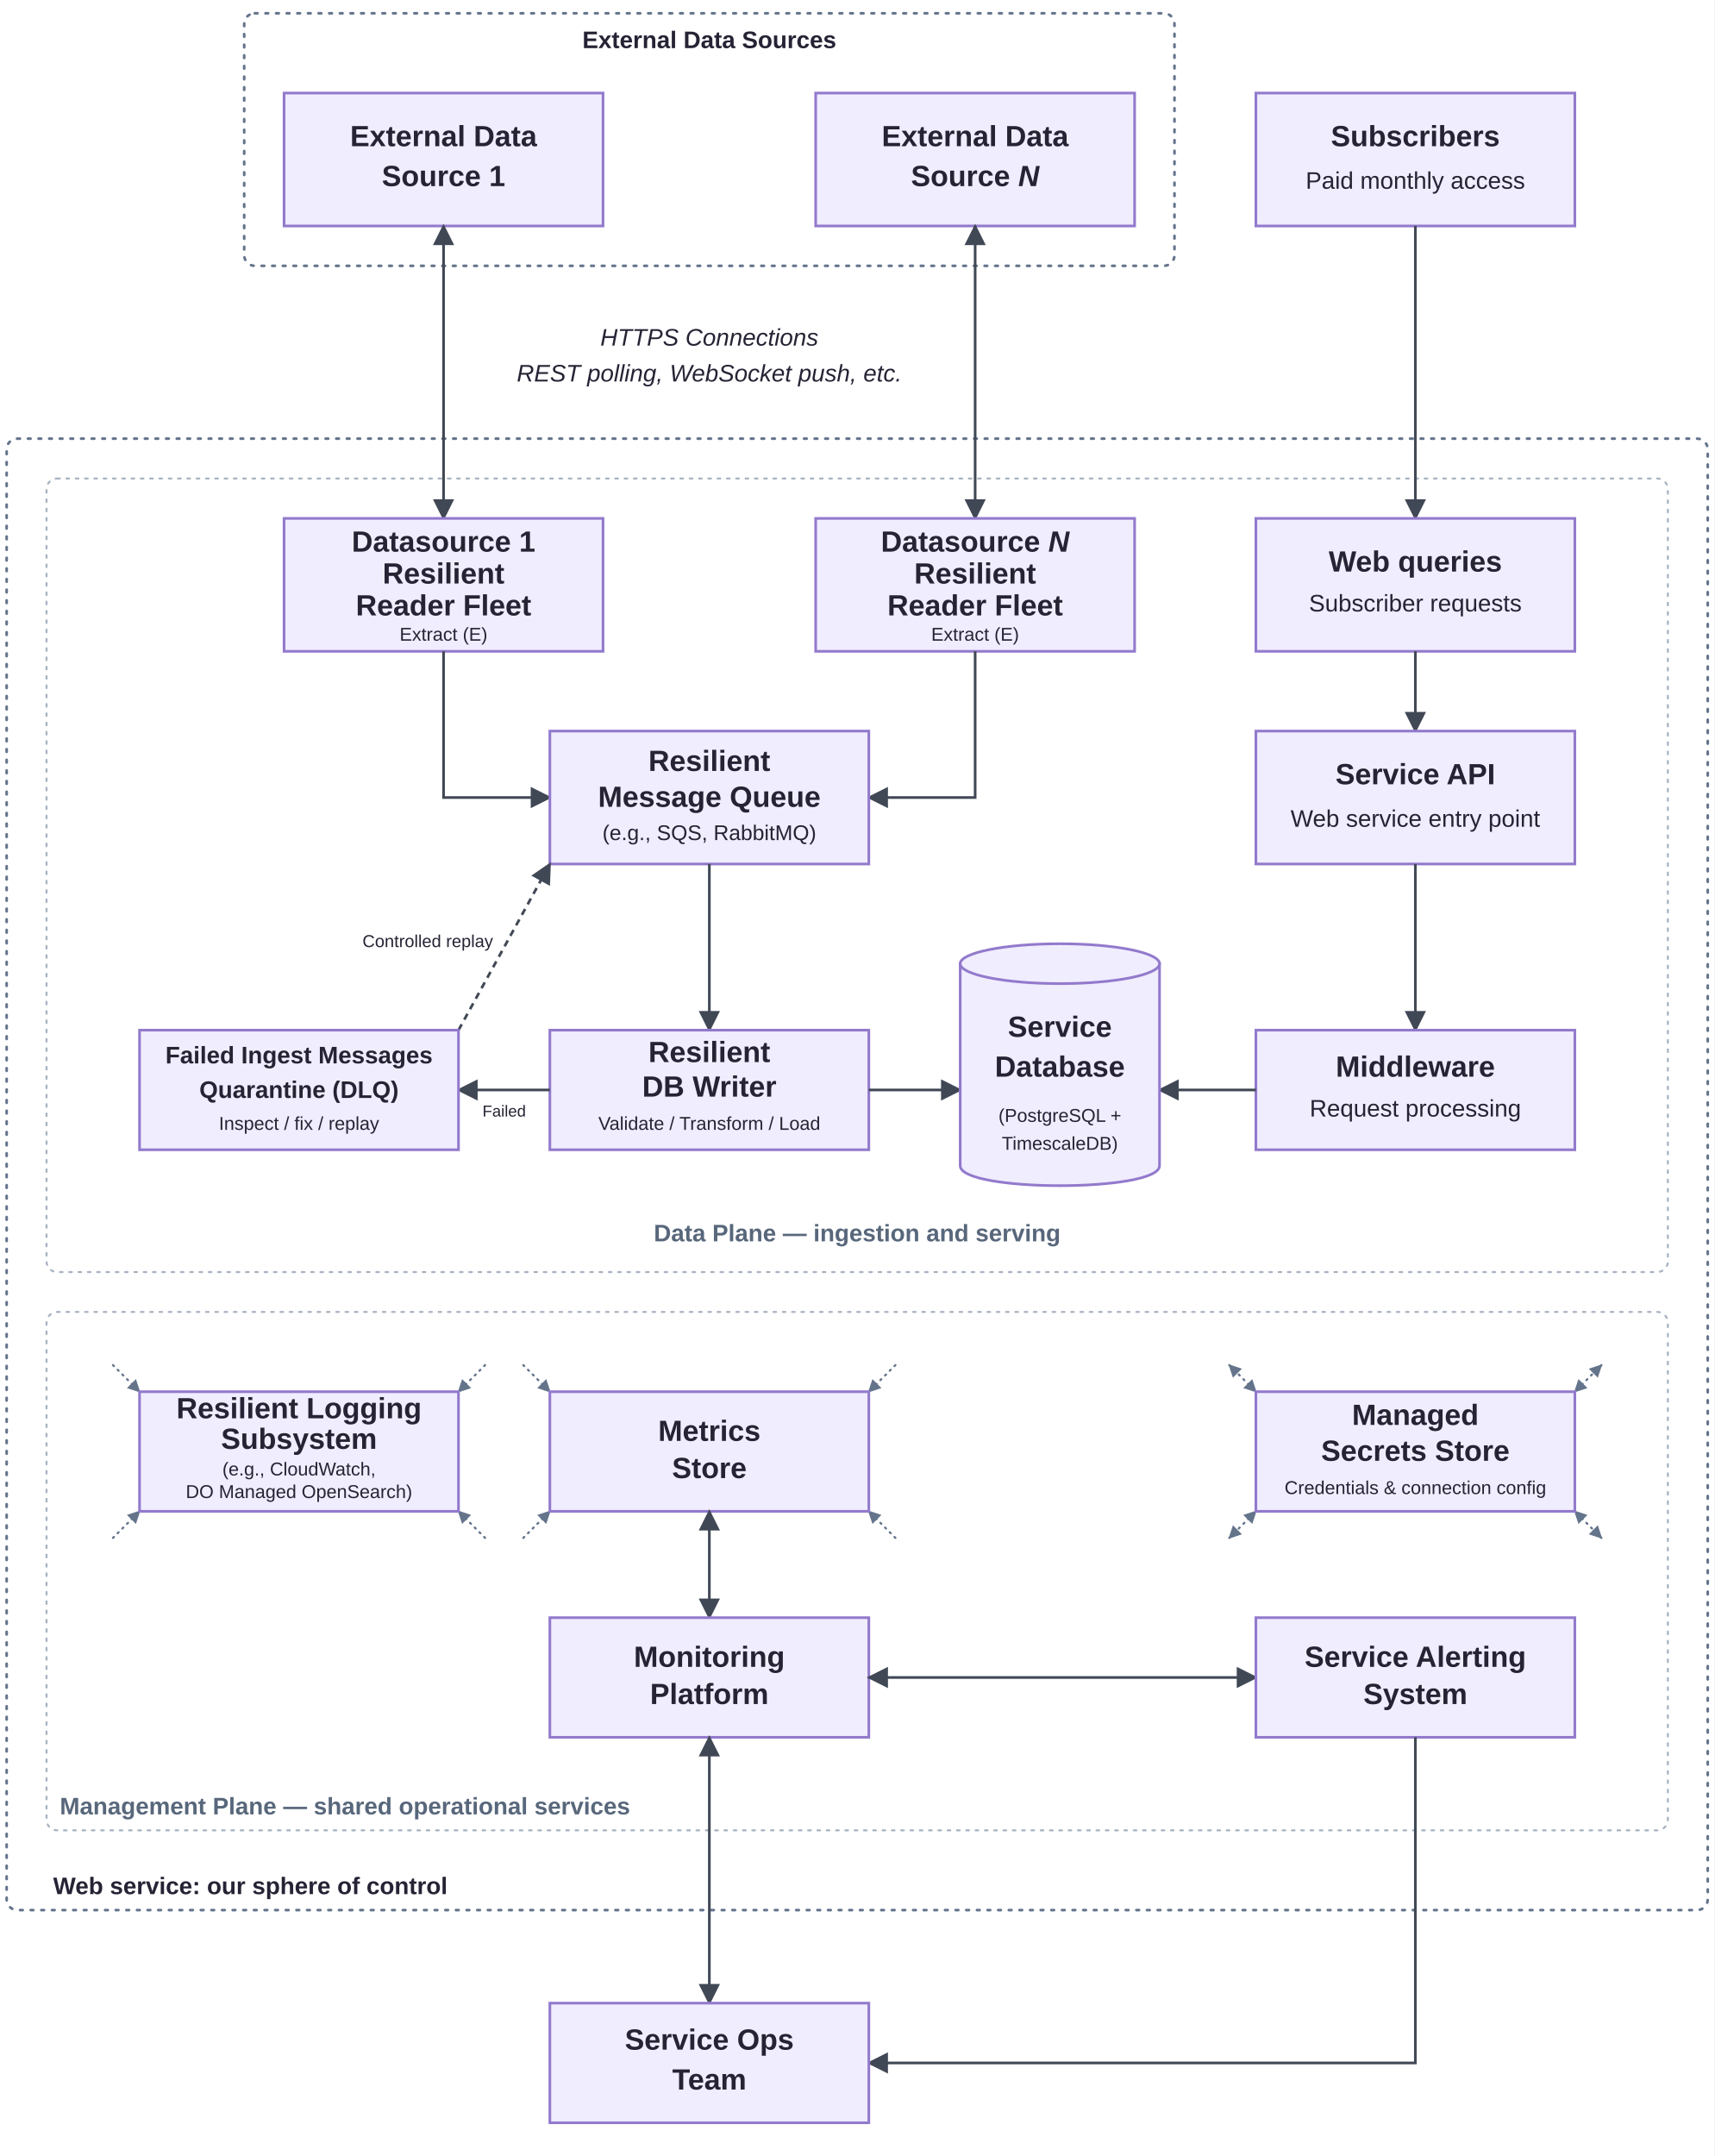
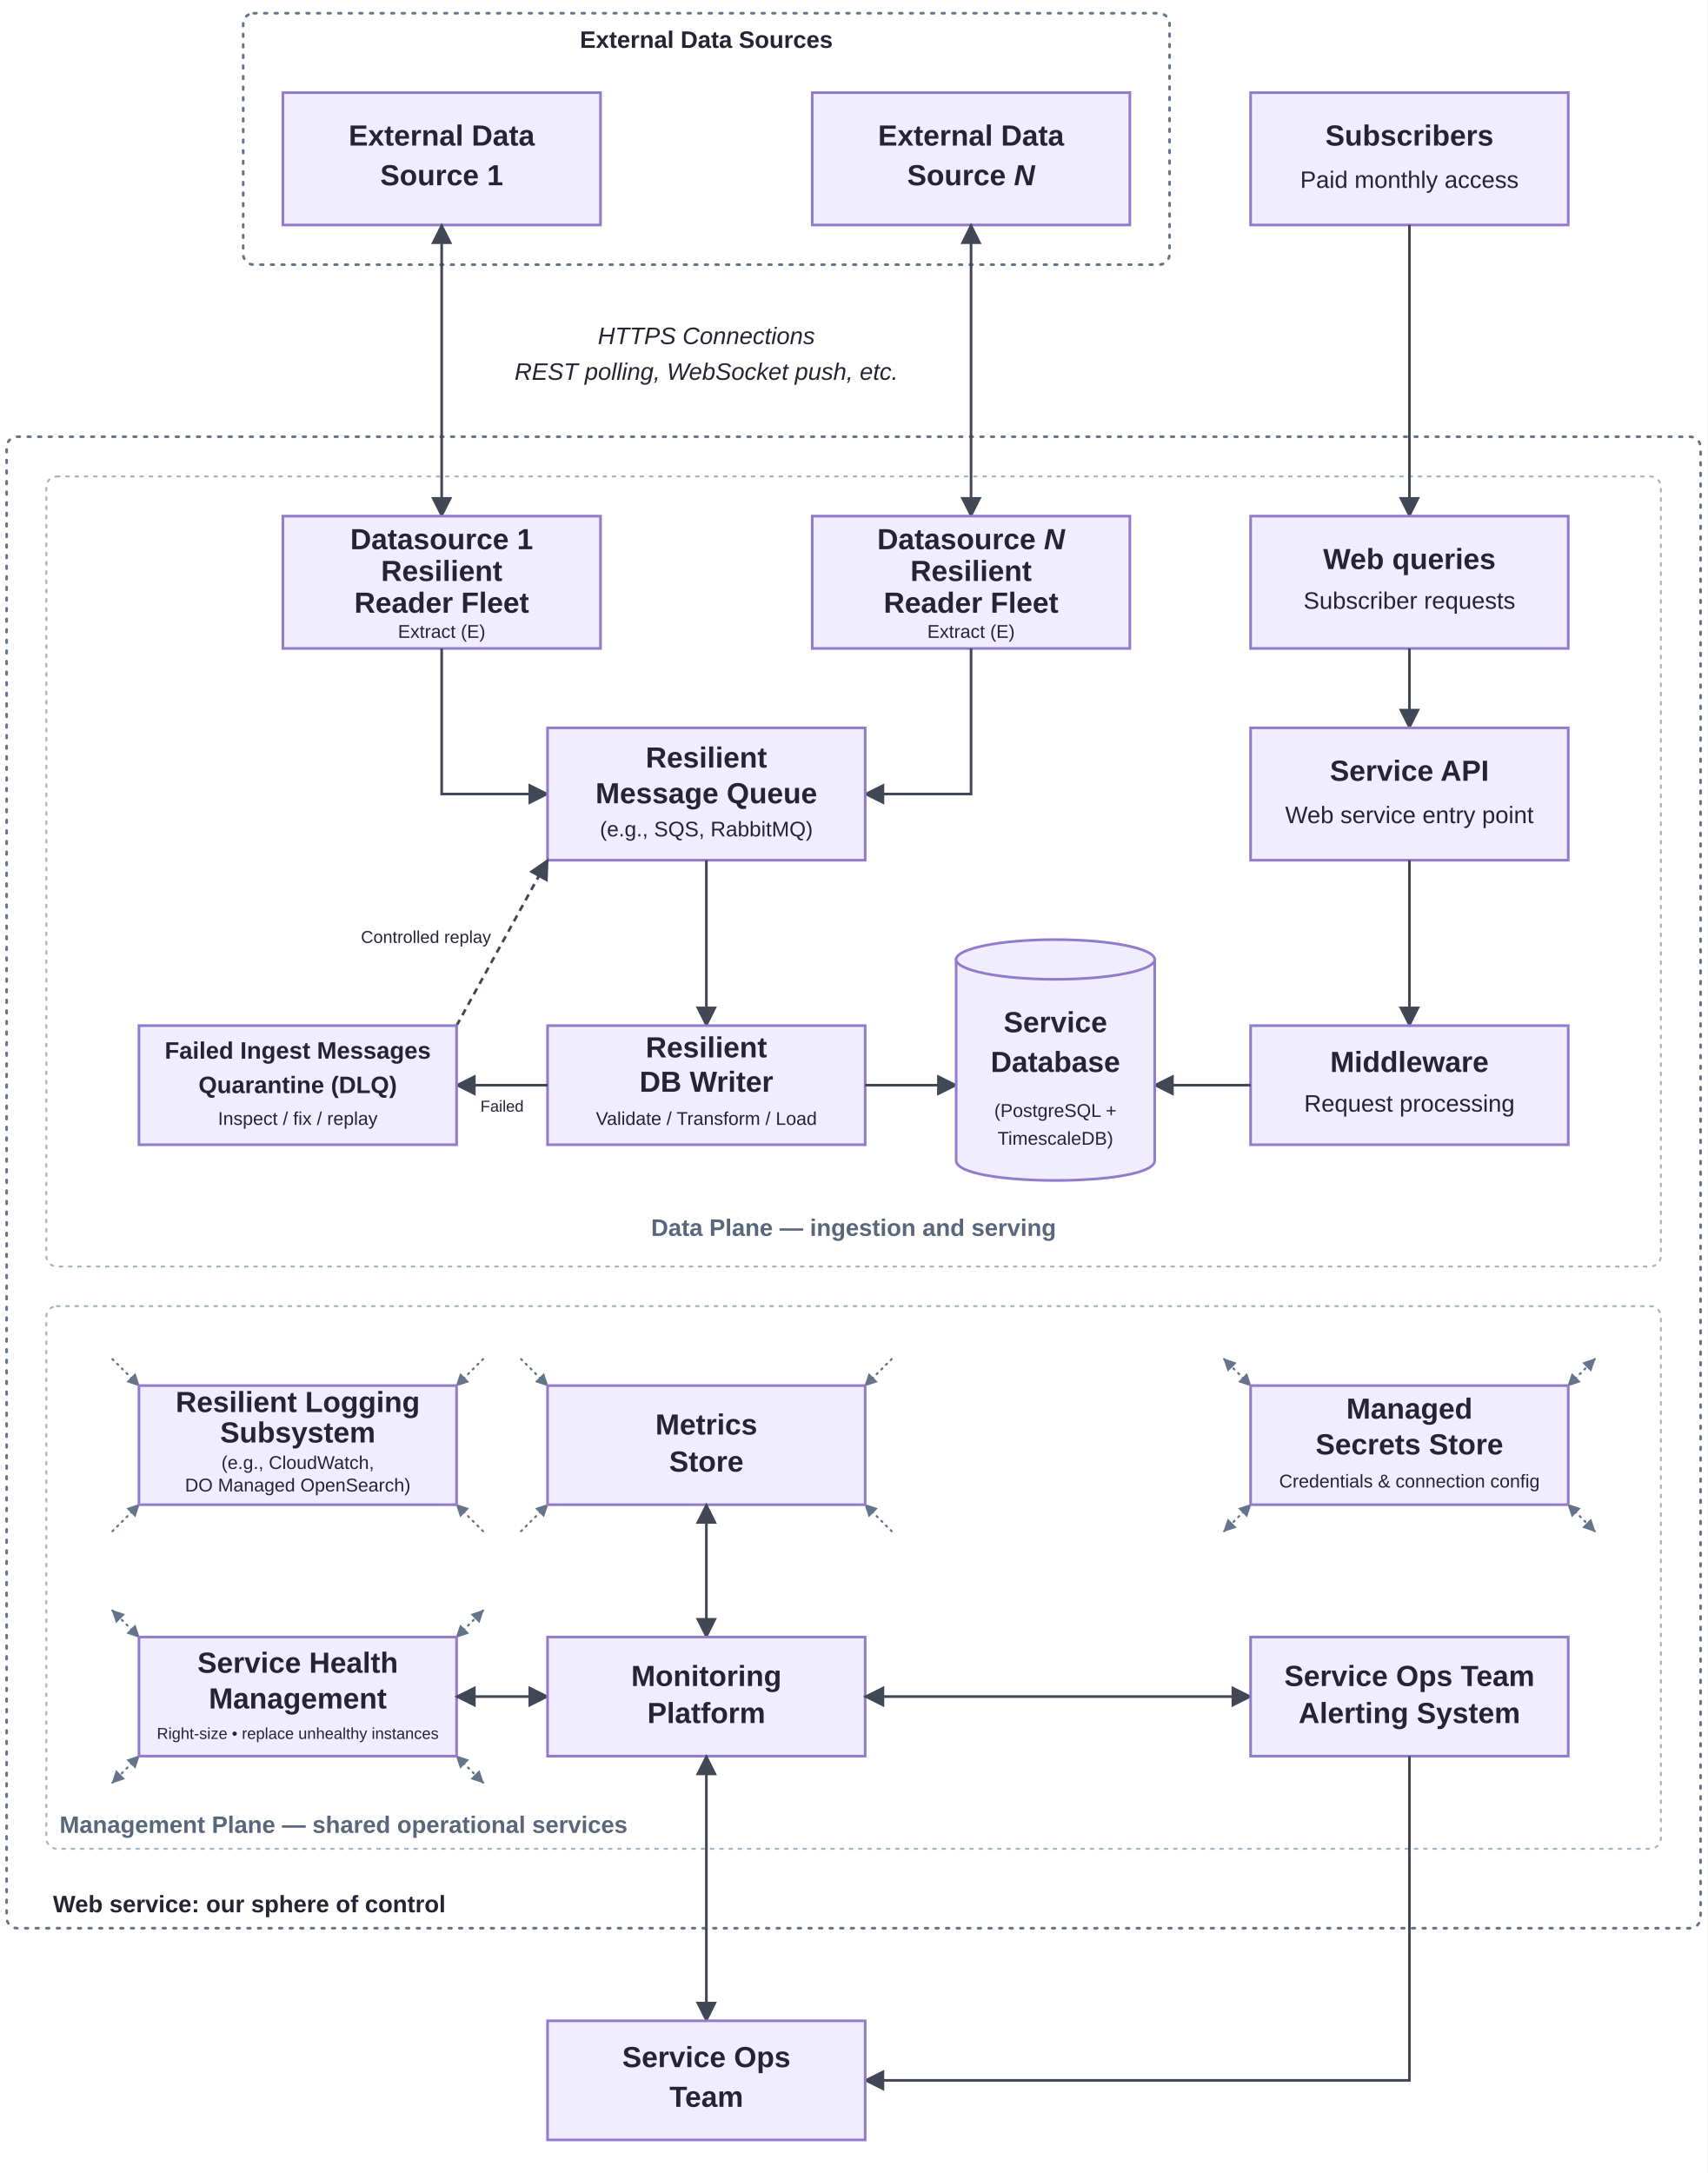
- <svg xmlns="http://www.w3.org/2000/svg" width="1290" height="1622" viewBox="0 0 1290 1622" role="img" aria-labelledby="diagram-title diagram-description">
+ <svg xmlns="http://www.w3.org/2000/svg" width="1290" height="1642" viewBox="0 0 1290 1642" role="img" aria-labelledby="diagram-title diagram-description">
  <defs>
    <marker id="arrow" viewBox="0 0 10 10" refX="9" refY="5" markerWidth="8" markerHeight="8" orient="auto-start-reverse">
      <path d="M 0 0 L 10 5 L 0 10 Z" fill="#414855" />
    </marker>
    <marker id="log-arrow" viewBox="0 0 10 10" refX="9" refY="5" markerWidth="6" markerHeight="6" orient="auto-start-reverse">
      <path d="M 0 0 L 10 5 L 0 10 Z" fill="#64748b" />
    </marker>
  </defs>
  <style>
    text { font-family: Arial, Helvetica, sans-serif; fill: #252334; text-anchor: middle; }
    .plane { fill: none; stroke: #a8b3c2; stroke-width: 1.5; stroke-dasharray: 2 5; stroke-linecap: round; }
    .plane-label { font-size: 18px; font-weight: 600; fill: #58677b; }
    .node { fill: #f0edff; stroke: #927acc; stroke-width: 2; }
    .title { font-size: 22px; font-weight: 600; }
    .detail { font-size: 18px; }
    .small { font-size: 16px; }
    .flow { fill: none; stroke: #414855; stroke-width: 2; marker-end: url(#arrow); }
    .both { marker-start: url(#arrow); }
    .replay { stroke-dasharray: 5 4; }
-     .secrets-flow { fill: none; stroke: #64748b; stroke-width: 1.6; stroke-dasharray: 1 4; stroke-linecap: round; marker-start: url(#log-arrow); marker-end: url(#log-arrow); }
+     .secrets-flow, .control-flow { fill: none; stroke: #64748b; stroke-width: 1.6; stroke-dasharray: 1 4; stroke-linecap: round; marker-start: url(#log-arrow); marker-end: url(#log-arrow); }
    .log-flow, .metric-flow { fill: none; stroke: #64748b; stroke-width: 1.6; stroke-dasharray: 1 4; stroke-linecap: round; marker-end: url(#log-arrow); }
  </style>
-   <rect width="1290" height="1622" fill="#ffffff" />
+   <rect width="1290" height="1642" fill="#ffffff" />
  <g aria-label="External Data Sources">
    <rect x="183.75" y="10" width="700" height="190" rx="8" fill="none" stroke="#64748b" stroke-width="2" stroke-dasharray="2 6" stroke-linecap="round" />
    <text x="533.75" y="40" dominant-baseline="text-after-edge" style="font-size: 18px; font-weight: 600;">External Data Sources</text>
  </g>
  <g transform="translate(0, 30)">
    <g aria-label="External Data Source 1">
      <rect class="node" x="213.75" y="40" width="240" height="100" />
      <text class="title" x="333.75" y="80">External Data</text>
      <text class="title" x="333.75" y="110">Source 1</text>
    </g>
    <g aria-label="External Data Source N">
      <rect class="node" x="613.75" y="40" width="240" height="100" />
      <text class="title" x="733.75" y="80">External Data</text>
      <text class="title" x="733.75" y="110">Source <tspan font-style="italic">N</tspan>
      </text>
    </g>
    <g aria-label="Subscribers">
      <rect class="node" x="945" y="40" width="240" height="100" />
      <text class="title" x="1065" y="80">Subscribers</text>
      <text class="detail" x="1065" y="112">Paid monthly access</text>
    </g>
    <g transform="translate(0, 50)">
-       <rect x="5" y="250" width="1280" height="1107" rx="8" fill="none" stroke="#64748b" stroke-width="2" stroke-dasharray="2 6" stroke-linecap="round" />
-       <text x="40" y="1345" style="text-anchor: start; font-size: 18px; font-weight: 600;">Web service: our sphere of control</text>
+       <rect x="5" y="250" width="1280" height="1127" rx="8" fill="none" stroke="#64748b" stroke-width="2" stroke-dasharray="2 6" stroke-linecap="round" />
+       <text x="40" y="1365" style="text-anchor: start; font-size: 18px; font-weight: 600;">Web service: our sphere of control</text>
      <g aria-label="Data Plane: ingestion and serving">
        <rect class="plane" x="35" y="280" width="1220" height="597" rx="8" />
        <text class="plane-label" x="645" y="842" dominant-baseline="text-before-edge">Data Plane — ingestion and serving</text>
      </g>
      <g aria-label="Management Plane: shared operational services">
-         <rect class="plane" x="35" y="907" width="1220" height="390" rx="8" />
-         <text class="plane-label" x="45" y="1285" style="text-anchor: start;">Management Plane — shared operational services</text>
+         <rect class="plane" x="35" y="907" width="1220" height="410" rx="8" />
+         <text class="plane-label" x="45" y="1305" style="text-anchor: start;">Management Plane — shared operational services</text>
      </g>
      <path class="flow both" d="M 333.75 90 V 310" />
      <path class="flow both" d="M 733.75 90 V 310" />
      <g aria-label="HTTPS Connections: REST polling, WebSocket push, etc." font-style="italic">
        <text class="detail" x="533.75" y="180">HTTPS Connections</text>
        <text class="detail" x="533.75" y="207">REST polling, WebSocket push, etc.</text>
      </g>
      <path class="flow" d="M 1065 90 V 310" />
      <g transform="translate(0, 30)">
        <g aria-label="Datasource 1 Resilient Reader Fleet">
          <rect class="node" x="213.75" y="280" width="240" height="100" />
          <text class="title" x="333.75" y="305">Datasource 1</text>
          <text class="title" x="333.75" y="329">Resilient</text>
          <text class="title" x="333.75" y="353">Reader Fleet</text>
          <text x="333.75" y="372" style="font-size: 14px;">Extract (E)</text>
        </g>
        <g aria-label="Datasource N Resilient Reader Fleet">
          <rect class="node" x="613.75" y="280" width="240" height="100" />
          <text class="title" x="733.75" y="305">Datasource <tspan font-style="italic">N</tspan>
          </text>
          <text class="title" x="733.75" y="329">Resilient</text>
          <text class="title" x="733.75" y="353">Reader Fleet</text>
          <text x="733.75" y="372" style="font-size: 14px;">Extract (E)</text>
        </g>
        <g aria-label="Web queries">
          <rect class="node" x="945" y="280" width="240" height="100" />
          <text class="title" x="1065" y="320">Web queries</text>
          <text class="detail" x="1065" y="350">Subscriber requests</text>
        </g>
        <path class="flow" d="M 333.75 380 V 490 H 413.75" />
        <path class="flow" d="M 733.75 380 V 490 H 653.75" />
        <path class="flow" d="M 1065 380 V 440" />
        <g aria-label="Resilient message queue">
          <rect class="node" x="413.75" y="440" width="240" height="100" />
          <text class="title" x="533.75" y="470">Resilient</text>
          <text class="title" x="533.75" y="497">Message Queue</text>
          <text class="small" x="533.75" y="522">(e.g., SQS, RabbitMQ)</text>
        </g>
        <g aria-label="Service API">
          <rect class="node" x="945" y="440" width="240" height="100" />
          <text class="title" x="1065" y="480">Service API</text>
          <text class="detail" x="1065" y="512">Web service entry point</text>
        </g>
        <path class="flow" d="M 533.75 540 V 665" />
        <path class="flow" d="M 1065 540 V 665" />
        <g aria-label="Resilient database writer">
          <rect class="node" x="413.75" y="665" width="240" height="90" />
          <text class="title" x="533.75" y="689">Resilient</text>
          <text class="title" x="533.75" y="715">DB Writer</text>
          <text x="533.75" y="740" style="font-size: 14px;">Validate / Transform / Load</text>
        </g>
        <path class="flow" d="M 413.75 710 H 345" />
        <text x="379.375" y="730" style="font-size: 12px;">Failed</text>
        <path class="flow replay" d="M 345 665 L 413.75 540" />
        <text x="321.875" y="602.5" style="font-size: 13px;">Controlled replay</text>
        <g aria-label="Failed Ingest Messages / Quarantine, dead-letter queue">
          <rect class="node" x="105" y="665" width="240" height="90" />
          <text x="225" y="690" style="font-size: 18px; font-weight: 600;">Failed Ingest Messages</text>
          <text x="225" y="716" style="font-size: 18px; font-weight: 600;">Quarantine (DLQ)</text>
          <text x="225" y="740" style="font-size: 14px;">Inspect / fix / replay</text>
        </g>
        <g aria-label="Middleware">
          <rect class="node" x="945" y="665" width="240" height="90" />
          <text class="title" x="1065" y="700">Middleware</text>
          <text class="detail" x="1065" y="730">Request processing</text>
        </g>
        <path class="flow" d="M 653.75 710 H 722.5" />
        <path class="flow" d="M 945 710 H 872.5" />
        <g aria-label="Service database, PostgreSQL and TimescaleDB">
          <path class="node" d="M 722.5 615 V 767 C 722.5 787 872.5 787 872.5 767 V 615 Z" />
          <ellipse class="node" cx="797.5" cy="615" rx="75" ry="15" />
          <text class="title" x="797.5" y="670">Service</text>
          <text class="title" x="797.5" y="700">Database</text>
          <text x="797.5" y="734" style="font-size: 14px;">(PostgreSQL +</text>
          <text x="797.5" y="755" style="font-size: 14px;">TimescaleDB)</text>
        </g>
        <g transform="translate(255, 307)">
          <g aria-label="Components request and receive credentials from the Managed Secrets Store">
            <path class="secrets-flow" d="M 670 610 L 690 630" />
            <path class="secrets-flow" d="M 950 610 L 930 630" />
            <path class="secrets-flow" d="M 670 740 L 690 720" />
            <path class="secrets-flow" d="M 950 740 L 930 720" />
          </g>
          <g aria-label="Managed Secrets Store: credentials and connection configuration">
            <rect class="node" x="690" y="630" width="240" height="90" />
            <text class="title" x="810" y="655">Managed</text>
            <text class="title" x="810" y="682">Secrets Store</text>
            <text x="810" y="707" style="font-size: 14px;">Credentials &amp; connection config</text>
          </g>
        </g>
        <g transform="translate(-552.5, 307)">
          <g aria-label="Every component sends logs to the Resilient Logging Subsystem">
            <path class="log-flow" d="M 637.5 610 L 657.5 630" />
            <path class="log-flow" d="M 917.5 610 L 897.5 630" />
            <path class="log-flow" d="M 637.5 740 L 657.5 720" />
            <path class="log-flow" d="M 917.5 740 L 897.5 720" />
          </g>
          <g aria-label="Resilient Logging Subsystem">
            <rect class="node" x="657.5" y="630" width="240" height="90" />
            <text class="title" x="777.5" y="650">Resilient Logging</text>
            <text class="title" x="777.5" y="673">Subsystem</text>
            <text x="777.5" y="693" style="font-size: 14px;">(e.g., CloudWatch,</text>
            <text x="777.5" y="710" style="font-size: 14px;">DO Managed OpenSearch)</text>
          </g>
        </g>
        <g transform="translate(348.75, -203)">
          <g aria-label="Metrics from every component reach the shared Metrics Store">
            <path class="metric-flow" d="M 45 1120 L 65 1140" />
            <path class="metric-flow" d="M 325 1120 L 305 1140" />
            <path class="metric-flow" d="M 45 1250 L 65 1230" />
            <path class="metric-flow" d="M 325 1250 L 305 1230" />
          </g>
          <g aria-label="Metrics Store">
            <rect class="node" x="65" y="1140" width="240" height="90" />
            <text class="title" x="185" y="1177">Metrics</text>
            <text class="title" x="185" y="1205">Store</text>
          </g>
        </g>
-         <path class="flow both" d="M 533.75 1027 V 1107" />
-         <g transform="translate(0, -33)">
+         <path class="flow both" d="M 533.75 1027 V 1127" />
+         <g transform="translate(0, -13)">
+           <g aria-label="Service Health Management: workload control and status">
+             <path class="control-flow" d="M 85 1120 L 105 1140" />
+             <path class="control-flow" d="M 365 1120 L 345 1140" />
+             <path class="control-flow" d="M 85 1250 L 105 1230" />
+             <path class="control-flow" d="M 365 1250 L 345 1230" />
+           </g>
+           <g aria-label="Service Health Management: right-size and replace unhealthy instances">
+             <rect class="node" x="105" y="1140" width="240" height="90" />
+             <text class="title" x="225" y="1167">Service Health</text>
+             <text class="title" x="225" y="1194">Management</text>
+             <text x="225" y="1217" style="font-size: 12px;">Right-size • replace unhealthy instances</text>
+           </g>
+           <path class="flow both" d="M 345 1185 H 413.75" />
          <g aria-label="Monitoring Platform">
            <rect class="node" x="413.75" y="1140" width="240" height="90" />
            <text class="title" x="533.75" y="1177">Monitoring</text>
            <text class="title" x="533.75" y="1205">Platform</text>
          </g>
          <path class="flow both" d="M 653.75 1185 H 945" />
-           <g aria-label="Service Alerting System">
+           <g aria-label="Service Ops Team Alerting System">
            <rect class="node" x="945" y="1140" width="240" height="90" />
-             <text class="title" x="1065" y="1177">Service Alerting</text>
-             <text class="title" x="1065" y="1205">System</text>
-           </g>
-         </g>
-         <path class="flow both" d="M 533.75 1197 V 1397" />
-         <path class="flow" d="M 1065 1197 V 1442 H 653.75" />
+             <text class="title" x="1065" y="1177">Service Ops Team</text>
+             <text class="title" x="1065" y="1205">Alerting System</text>
+           </g>
+         </g>
+         <path class="flow both" d="M 533.75 1217 V 1417" />
+         <path class="flow" d="M 1065 1217 V 1462 H 653.75" />
        <g aria-label="Service Ops Team">
-           <rect class="node" x="413.75" y="1397" width="240" height="90" />
-           <text class="title" x="533.75" y="1432">Service Ops</text>
-           <text class="title" x="533.75" y="1462">Team</text>
+           <rect class="node" x="413.75" y="1417" width="240" height="90" />
+           <text class="title" x="533.75" y="1452">Service Ops</text>
+           <text class="title" x="533.75" y="1482">Team</text>
        </g>
      </g>
    </g>
  </g>
</svg>
